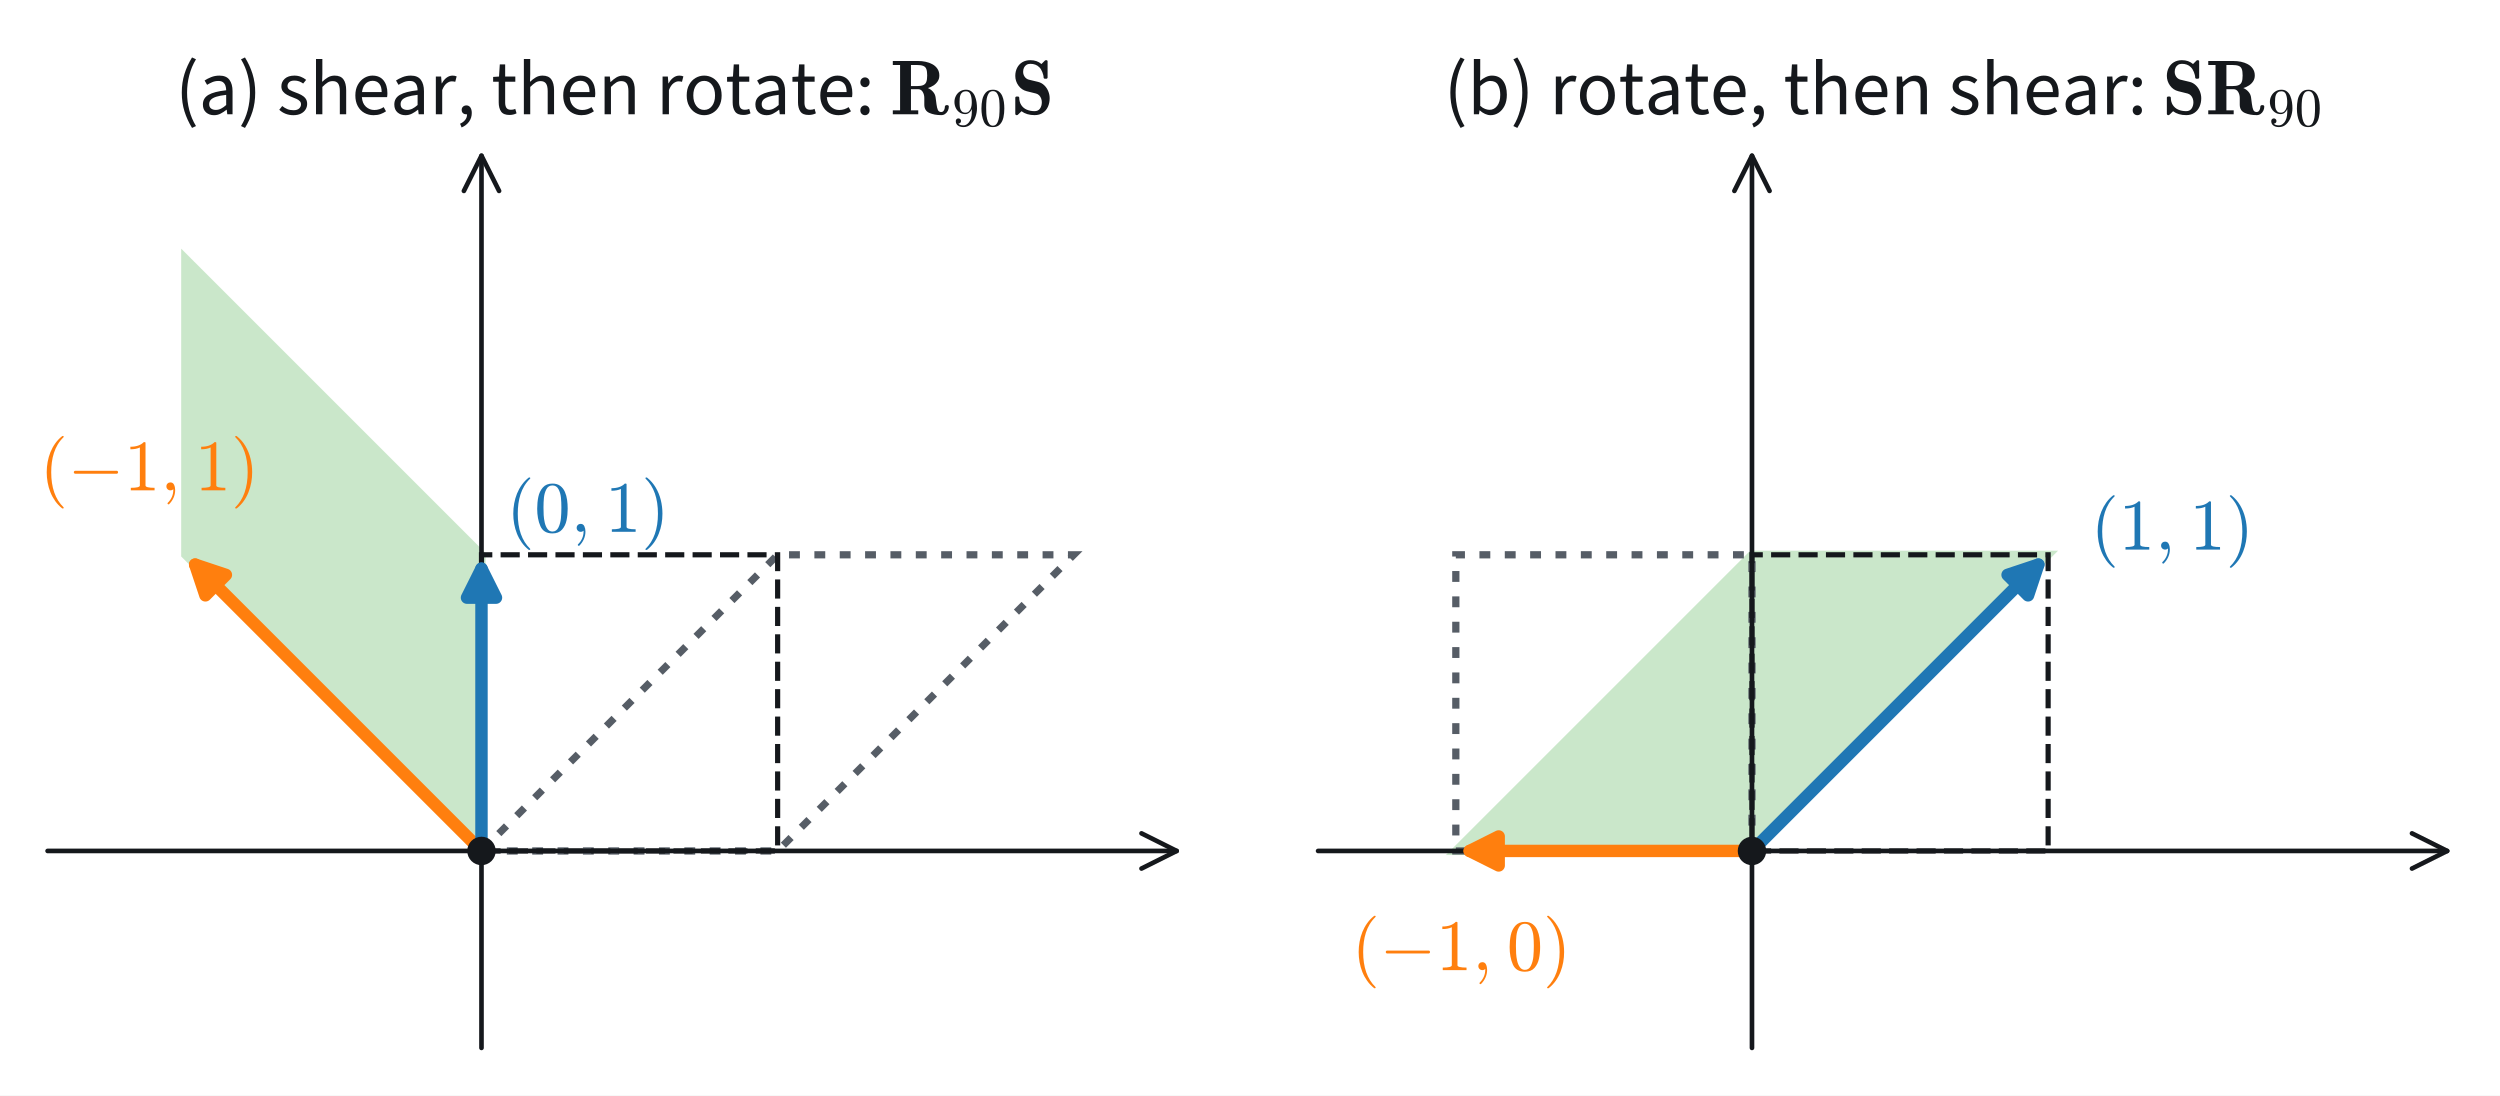
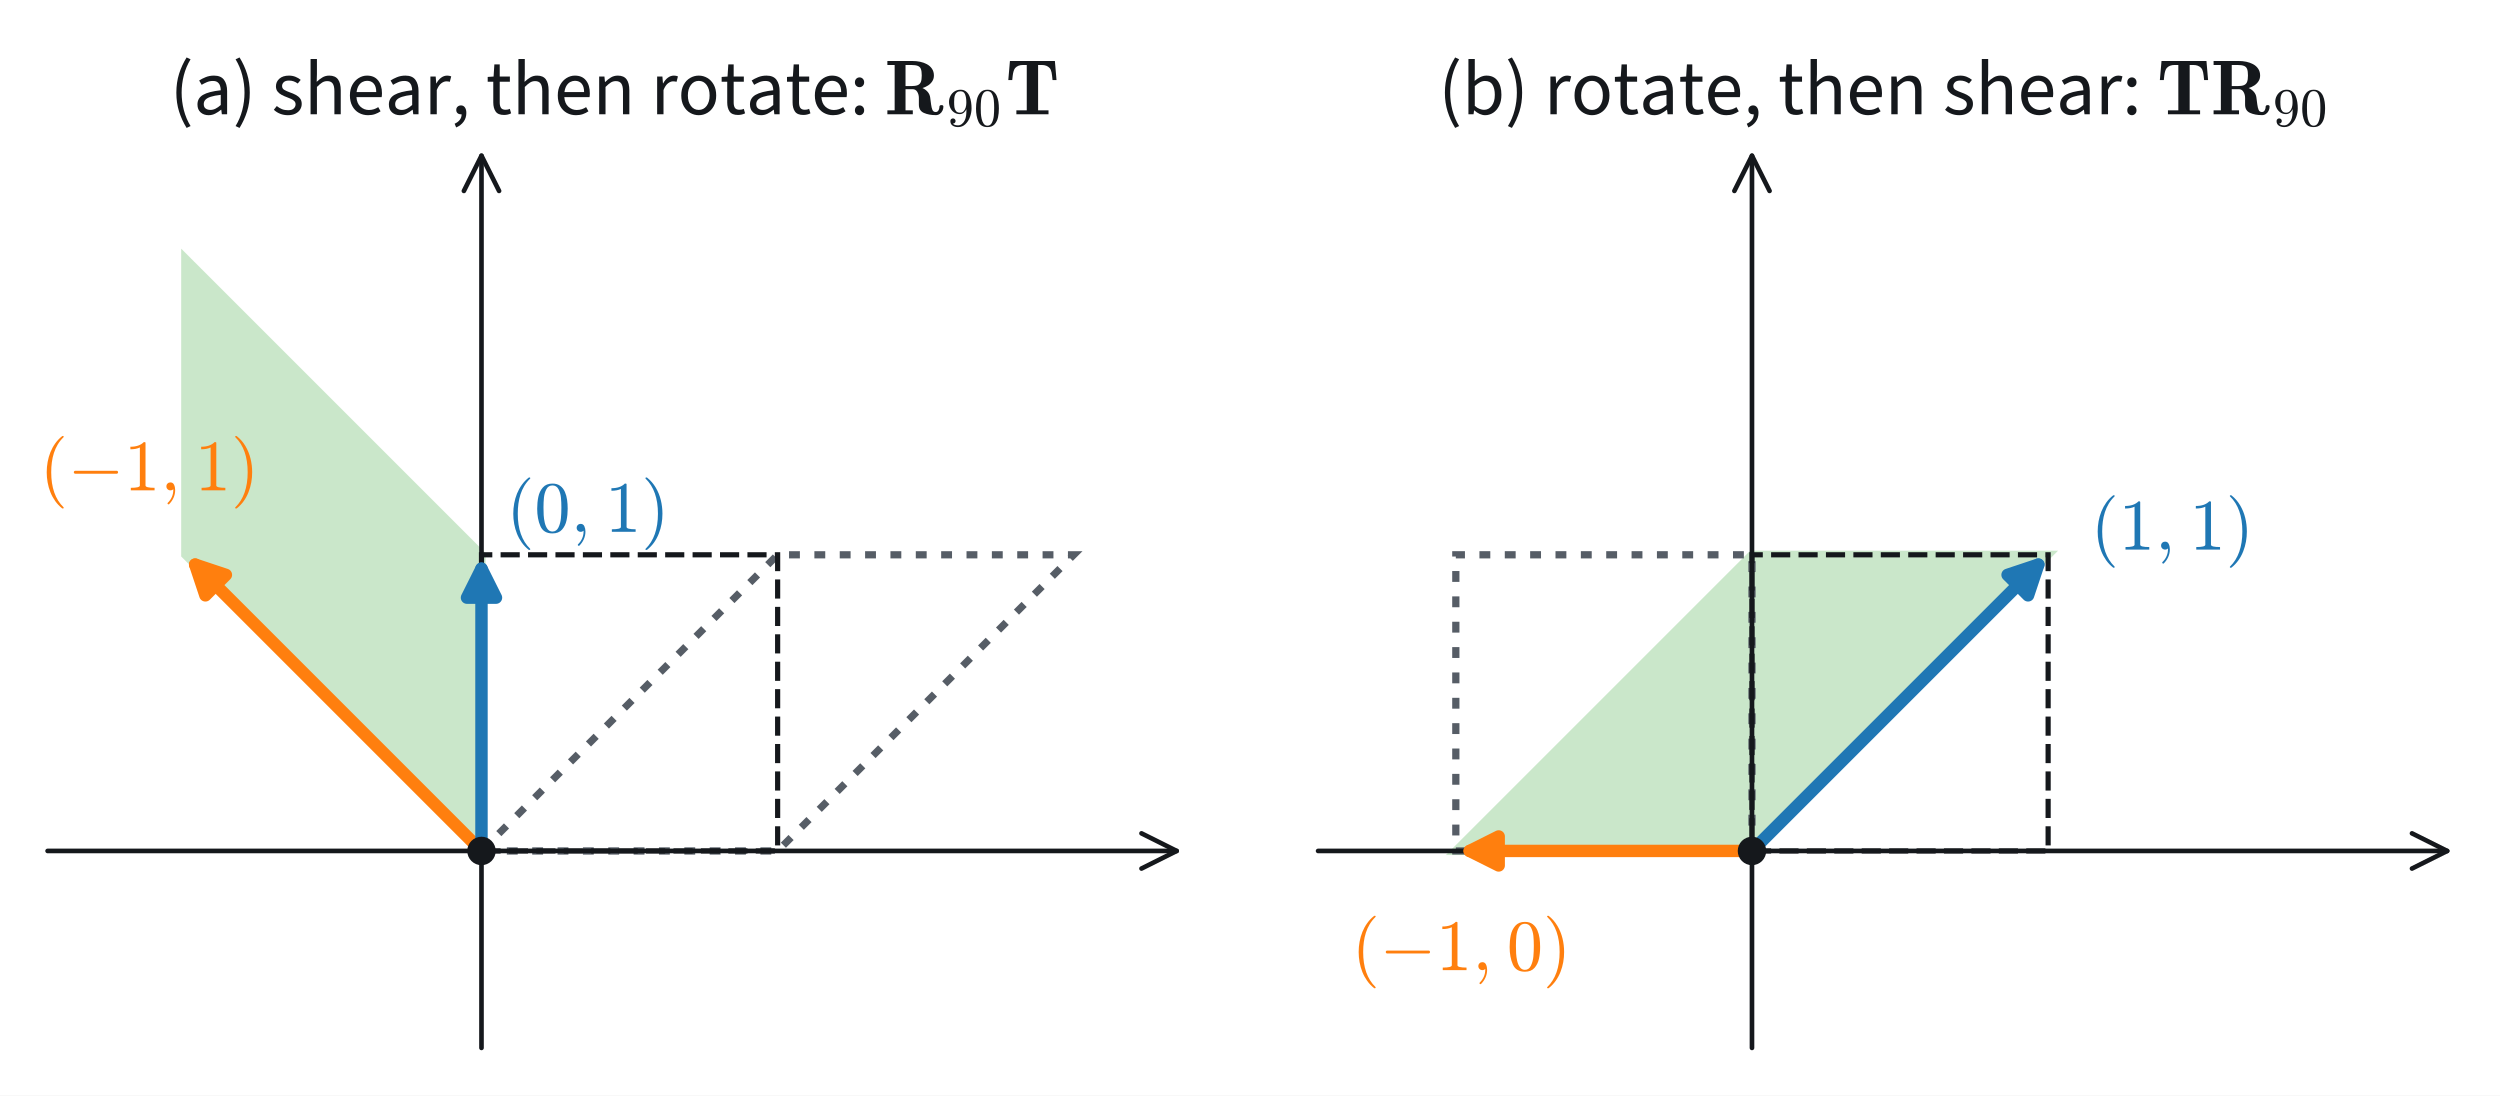
<svg xmlns="http://www.w3.org/2000/svg" xmlns:xlink="http://www.w3.org/1999/xlink" width="483.12pt" height="211.705pt" viewBox="0 0 483.12 211.705" version="1.1">
  <defs>
    <style type="text/css">*{stroke-linejoin: round; stroke-linecap: butt}</style>
  </defs>
  <g id="figure_1">
    <g id="patch_1">
      <path d="M 0 211.705  L 483.12 211.705  L 483.12 0  L 0 0  z " style="fill: #ffffff" />
    </g>
    <g id="axes_1">
      <g id="patch_2">
        <path d="M 93.046 164.444  L 93.046 107.213  L 35.815 49.982  L 35.815 107.213  z " clip-path="url(#pd988971b94)" style="fill: #2ca02c; opacity: 0.25; stroke: #2ca02c; stroke-width: 1.6; stroke-linejoin: miter" />
      </g>
      <g id="patch_3">
        <path d="M 93.046 164.444  L 150.277 164.444  L 207.508 107.213  L 150.277 107.213  L 93.046 164.444  z " clip-path="url(#pd988971b94)" style="fill: none; stroke-dasharray: 2.1,2.8; stroke-dashoffset: 0; stroke: #565d66; stroke-width: 1.4; stroke-linejoin: miter" />
      </g>
      <g id="patch_4">
        <path d="M 93.046 164.444  L 150.277 164.444  L 150.277 107.213  L 93.046 107.213  L 93.046 164.444  z " clip-path="url(#pd988971b94)" style="fill: none; stroke-dasharray: 3.7,1.6; stroke-dashoffset: 0; stroke: #15181c; stroke-linejoin: miter" />
      </g>
      <g id="patch_5">
        <path d="M 9.199 164.444  Q 118.799 164.444 227.392 164.444  " style="fill: none; stroke: #15181c; stroke-width: 0.9; stroke-linecap: round" />
        <path d="M 220.592 161.044  L 227.392 164.444  L 220.592 167.844  " style="fill: none; stroke: #15181c; stroke-width: 0.9; stroke-linecap: round" />
      </g>
      <g id="patch_6">
        <path d="M 93.046 202.505  Q 93.046 115.797 93.046 30.096  " style="fill: none; stroke: #15181c; stroke-width: 0.9; stroke-linecap: round" />
        <path d="M 89.646 36.896  L 93.046 30.096  L 96.446 36.896  " style="fill: none; stroke: #15181c; stroke-width: 0.9; stroke-linecap: round" />
      </g>
      <g id="patch_7">
        <path d="M 93.046 164.444  Q 64.431 135.828 37.713 109.11  " style="fill: none; stroke: #ff7f0e; stroke-width: 2.4; stroke-linecap: round" />
        <path d="M 39.693 115.05  L 37.713 109.11  L 43.652 111.09  z " style="fill: #ff7f0e; stroke: #ff7f0e; stroke-width: 2.4; stroke-linecap: round" />
      </g>
      <g id="patch_8">
        <path d="M 93.046 164.444  Q 93.046 135.828 93.046 109.896  " style="fill: none; stroke: #1f77b4; stroke-width: 2.4; stroke-linecap: round" />
        <path d="M 90.246 115.496  L 93.046 109.896  L 95.846 115.496  z " style="fill: #1f77b4; stroke: #1f77b4; stroke-width: 2.4; stroke-linecap: round" />
      </g>
      <g id="text_1">
-         <g style="fill: #15181c" transform="translate(33.9 22.2) scale(0.15 -0.15)">
+         <g style="fill: #15181c" transform="translate(32.85 22.2) scale(0.15 -0.15)">
          <defs>
            <path id="SourceSans3-Regular-5a2" d="M 1370 -1126  Q 973 -480 749 227  Q 525 934 525 1779  Q 525 2624 749 3334  Q 973 4045 1370 4685  L 1696 4531  Q 1325 3923 1142 3216  Q 960 2509 960 1779  Q 960 1050 1142 342  Q 1325 -365 1696 -973  L 1370 -1126  z " transform="scale(0.015625)" />
            <path id="SourceSans3-Regular-1c" d="M 1242 -77  Q 851 -77 588 153  Q 326 384 326 806  Q 326 1331 787 1600  Q 1248 1869 2246 1978  Q 2246 2176 2188 2349  Q 2131 2522 1993 2634  Q 1856 2746 1600 2746  Q 1331 2746 1094 2643  Q 858 2541 672 2426  L 467 2784  Q 685 2931 1001 3059  Q 1318 3187 1690 3187  Q 2259 3187 2515 2838  Q 2771 2490 2771 1907  L 2771 0  L 2336 0  L 2291 371  L 2272 371  Q 2042 186 1789 54  Q 1536 -77 1242 -77  z M 1389 358  Q 1613 358 1817 460  Q 2022 563 2246 762  L 2246 1600  Q 1722 1542 1414 1440  Q 1107 1338 976 1190  Q 845 1043 845 838  Q 845 582 1005 470  Q 1165 358 1389 358  z " transform="scale(0.015625)" />
            <path id="SourceSans3-Regular-5a3" d="M 570 -1126  L 243 -973  Q 614 -365 796 342  Q 979 1050 979 1779  Q 979 2509 796 3216  Q 614 3923 243 4531  L 570 4685  Q 966 4045 1190 3334  Q 1414 2624 1414 1779  Q 1414 934 1190 227  Q 966 -480 570 -1126  z " transform="scale(0.015625)" />
            <path id="SourceSans3-Regular-1" transform="scale(0.015625)" />
            <path id="SourceSans3-Regular-2e" d="M 1338 -77  Q 998 -77 697 41  Q 397 160 179 371  L 422 678  Q 627 512 848 422  Q 1069 333 1357 333  Q 1664 333 1817 477  Q 1971 621 1971 819  Q 1971 979 1868 1084  Q 1766 1190 1606 1264  Q 1446 1338 1267 1402  Q 1037 1485 825 1597  Q 614 1709 483 1878  Q 352 2048 352 2304  Q 352 2682 637 2934  Q 922 3187 1427 3187  Q 1715 3187 1964 3088  Q 2214 2989 2394 2835  L 2150 2534  Q 1990 2650 1814 2714  Q 1638 2778 1427 2778  Q 1133 2778 995 2643  Q 858 2509 858 2330  Q 858 2118 1043 2009  Q 1229 1901 1517 1798  Q 1760 1715 1981 1600  Q 2202 1485 2339 1309  Q 2477 1133 2477 851  Q 2477 602 2345 390  Q 2214 179 1961 51  Q 1709 -77 1338 -77  z " transform="scale(0.015625)" />
            <path id="SourceSans3-Regular-23" d="M 525 0  L 525 4557  L 1050 4557  L 1050 3315  L 1030 2675  Q 1254 2886 1500 3036  Q 1747 3187 2067 3187  Q 2560 3187 2787 2876  Q 3014 2566 3014 1971  L 3014 0  L 2490 0  L 2490 1901  Q 2490 2336 2349 2534  Q 2208 2733 1901 2733  Q 1664 2733 1475 2611  Q 1286 2490 1050 2253  L 1050 0  L 525 0  z " transform="scale(0.015625)" />
            <path id="SourceSans3-Regular-20" d="M 1702 2758  Q 1510 2758 1328 2665  Q 1146 2573 1014 2368  Q 883 2163 838 1830  L 2458 1830  Q 2458 2285 2259 2521  Q 2061 2758 1702 2758  z M 1786 -77  Q 1370 -77 1027 115  Q 685 307 486 675  Q 288 1043 288 1555  Q 288 2061 489 2425  Q 691 2790 1014 2988  Q 1338 3187 1696 3187  Q 2298 3187 2614 2790  Q 2931 2394 2931 1728  Q 2931 1645 2924 1568  Q 2918 1491 2906 1414  L 826 1414  Q 864 890 1161 621  Q 1459 352 1850 352  Q 2074 352 2269 416  Q 2464 480 2624 589  L 2816 243  Q 2611 102 2358 12  Q 2106 -77 1786 -77  z " transform="scale(0.015625)" />
            <path id="SourceSans3-Regular-2d" d="M 525 0  L 525 3110  L 960 3110  L 1005 2547  L 1024 2547  Q 1178 2842 1408 3014  Q 1638 3187 1907 3187  Q 2093 3187 2240 3123  L 2125 2675  Q 2054 2694 1993 2704  Q 1933 2714 1837 2714  Q 1638 2714 1424 2554  Q 1210 2394 1050 1997  L 1050 0  L 525 0  z " transform="scale(0.015625)" />
            <path id="SourceSans3-Regular-56c" d="M 429 -1088  L 301 -781  Q 576 -659 729 -457  Q 883 -256 877 0  Q 864 -6 845 -6  Q 826 -6 813 -6  Q 659 -6 547 86  Q 435 179 435 358  Q 435 531 550 630  Q 666 730 826 730  Q 1030 730 1148 563  Q 1267 397 1267 109  Q 1267 -301 1043 -611  Q 819 -922 429 -1088  z " transform="scale(0.015625)" />
            <path id="SourceSans3-Regular-2f" d="M 1504 -58  Q 1005 -58 809 227  Q 614 512 614 979  L 614 2682  L 154 2682  L 154 3078  L 640 3110  L 704 4109  L 1146 4109  L 1146 3110  L 1984 3110  L 1984 2682  L 1146 2682  L 1146 966  Q 1146 685 1251 528  Q 1357 371 1626 371  Q 1709 371 1798 387  Q 1888 403 1978 448  L 2086 77  Q 1965 13 1814 -22  Q 1664 -58 1504 -58  z " transform="scale(0.015625)" />
            <path id="SourceSans3-Regular-29" d="M 525 0  L 525 3110  L 960 3110  L 1005 2662  L 1024 2662  Q 1248 2886 1497 3036  Q 1747 3187 2067 3187  Q 2560 3187 2787 2876  Q 3014 2566 3014 1971  L 3014 0  L 2490 0  L 2490 1901  Q 2490 2336 2349 2534  Q 2208 2733 1901 2733  Q 1664 2733 1475 2611  Q 1286 2490 1050 2253  L 1050 0  L 525 0  z " transform="scale(0.015625)" />
            <path id="SourceSans3-Regular-2a" d="M 1734 -77  Q 1357 -77 1027 115  Q 698 307 496 672  Q 294 1037 294 1549  Q 294 2074 496 2438  Q 698 2803 1027 2995  Q 1357 3187 1734 3187  Q 2118 3187 2444 2995  Q 2771 2803 2972 2438  Q 3174 2074 3174 1549  Q 3174 1037 2972 672  Q 2771 307 2444 115  Q 2118 -77 1734 -77  z M 1734 358  Q 2138 358 2384 688  Q 2630 1018 2630 1549  Q 2630 2086 2384 2419  Q 2138 2752 1734 2752  Q 1338 2752 1088 2419  Q 838 2086 838 1549  Q 838 1018 1088 688  Q 1338 358 1734 358  z " transform="scale(0.015625)" />
            <path id="SourceSans3-Regular-56d" d="M 800 2233  Q 640 2233 528 2345  Q 416 2457 416 2630  Q 416 2816 528 2928  Q 640 3040 800 3040  Q 954 3040 1066 2928  Q 1178 2816 1178 2630  Q 1178 2457 1066 2345  Q 954 2233 800 2233  z M 800 -77  Q 640 -77 528 35  Q 416 147 416 320  Q 416 506 528 618  Q 640 730 800 730  Q 954 730 1066 618  Q 1178 506 1178 320  Q 1178 147 1066 35  Q 954 -77 800 -77  z " transform="scale(0.015625)" />
            <path id="Cmb10-69" d="M 219 0  L 219 325  L 819 325  L 819 4063  L 219 4063  L 219 4391  L 2303 4391  Q 2616 4391 2912 4330  Q 3209 4269 3470 4131  Q 3731 3994 3893 3758  Q 4056 3522 4056 3194  Q 4056 2931 3925 2725  Q 3794 2519 3581 2378  Q 3369 2238 3109 2163  Q 3363 2053 3541 1847  Q 3719 1641 3750 1375  L 3822 819  Q 3859 531 3934 357  Q 4009 184 4213 184  Q 4319 184 4386 257  Q 4453 331 4483 439  Q 4513 547 4513 647  Q 4531 731 4616 750  L 4738 750  Q 4838 731 4838 622  Q 4838 450 4758 289  Q 4678 128 4536 28  Q 4394 -72 4219 -72  Q 3641 -72 3228 112  Q 2816 297 2816 794  L 2816 1350  Q 2816 1625 2683 1847  Q 2550 2069 2291 2069  L 1716 2069  L 1716 325  L 2316 325  L 2316 0  L 219 0  z M 1716 2322  L 2181 2322  Q 2534 2322 2720 2400  Q 2906 2478 2979 2662  Q 3053 2847 3053 3194  Q 3053 3544 2984 3728  Q 2916 3913 2727 3988  Q 2538 4063 2181 4063  L 1716 4063  L 1716 2322  z " transform="scale(0.015625)" />
            <path id="Cmr10-16" d="M 722 269  Q 897 63 1331 63  Q 1575 63 1786 228  Q 1997 394 2113 634  Q 2247 906 2284 1214  Q 2322 1522 2322 1978  Q 2213 1719 2008 1553  Q 1803 1388 1538 1388  Q 1166 1388 873 1589  Q 581 1791 425 2120  Q 269 2450 269 2822  Q 269 3206 444 3539  Q 619 3872 928 4067  Q 1238 4263 1631 4263  Q 2019 4263 2280 4052  Q 2541 3841 2678 3508  Q 2816 3175 2870 2803  Q 2925 2431 2925 2069  Q 2925 1575 2744 1061  Q 2563 547 2202 203  Q 1841 -141 1331 -141  Q 953 -141 690 37  Q 428 216 428 575  Q 428 706 517 795  Q 606 884 738 884  Q 866 884 955 795  Q 1044 706 1044 575  Q 1044 450 953 359  Q 863 269 738 269  L 722 269  z M 1563 1556  Q 1825 1556 1992 1732  Q 2159 1909 2234 2171  Q 2309 2434 2309 2694  L 2309 2816  L 2309 2841  Q 2309 3322 2168 3700  Q 2028 4078 1631 4078  Q 1378 4078 1220 3967  Q 1063 3856 988 3672  Q 913 3488 892 3278  Q 872 3069 872 2822  Q 872 2459 906 2203  Q 941 1947 1094 1751  Q 1247 1556 1563 1556  z " transform="scale(0.015625)" />
            <path id="Cmr10-28" d="M 1600 -141  Q 816 -141 533 504  Q 250 1150 250 2041  Q 250 2597 351 3087  Q 453 3578 754 3920  Q 1056 4263 1600 4263  Q 2022 4263 2290 4056  Q 2559 3850 2700 3523  Q 2841 3197 2892 2823  Q 2944 2450 2944 2041  Q 2944 1491 2842 1011  Q 2741 531 2444 195  Q 2147 -141 1600 -141  z M 1600 25  Q 1956 25 2131 390  Q 2306 756 2347 1200  Q 2388 1644 2388 2144  Q 2388 2625 2347 3031  Q 2306 3438 2132 3767  Q 1959 4097 1600 4097  Q 1238 4097 1063 3765  Q 888 3434 847 3029  Q 806 2625 806 2144  Q 806 1788 823 1472  Q 841 1156 916 820  Q 991 484 1158 254  Q 1325 25 1600 25  z " transform="scale(0.015625)" />
-             <path id="Cmb10-37" d="M 359 13  L 359 1381  Q 375 1444 441 1459  L 609 1459  Q 669 1444 684 1381  Q 684 1022 848 764  Q 1013 506 1302 381  Q 1591 256 1953 256  Q 2247 256 2397 470  Q 2547 684 2547 991  Q 2547 1144 2494 1294  Q 2441 1444 2331 1556  Q 2222 1669 2069 1709  L 1300 1900  Q 878 2006 618 2367  Q 359 2728 359 3163  Q 359 3534 511 3831  Q 663 4128 942 4293  Q 1222 4459 1600 4459  Q 2153 4459 2516 4141  L 2809 4434  Q 2834 4453 2869 4459  L 2944 4459  Q 3006 4441 3022 4384  L 3022 3016  Q 3006 2950 2944 2931  L 2778 2931  Q 2709 2947 2694 3016  Q 2694 3219 2587 3481  Q 2481 3744 2338 3878  Q 2194 4025 2008 4092  Q 1822 4159 1600 4159  Q 1413 4159 1280 4073  Q 1147 3988 1076 3839  Q 1006 3691 1006 3500  Q 1006 3278 1132 3095  Q 1259 2913 1472 2853  L 2241 2669  Q 2528 2597 2743 2392  Q 2959 2188 3076 1902  Q 3194 1616 3194 1319  Q 3194 934 3050 617  Q 2906 300 2625 114  Q 2344 -72 1953 -72  Q 1297 -72 872 250  L 569 -44  Q 544 -59 513 -72  L 441 -72  Q 375 -50 359 13  z " transform="scale(0.015625)" />
+             <path id="Cmb10-71" d="M 897 0  L 897 325  L 1753 325  L 1753 4063  L 1441 4063  Q 1028 4063 800 3816  Q 719 3719 670 3558  Q 622 3397 597 3203  Q 572 3009 556 2822  L 231 2822  L 366 4391  L 4072 4391  L 4206 2822  L 3878 2822  Q 3844 3216 3797 3453  Q 3750 3691 3634 3816  Q 3406 4063 2994 4063  L 2688 4063  L 2688 325  L 3547 325  L 3547 0  L 897 0  z " transform="scale(0.015625)" />
          </defs>
          <use xlink:href="#SourceSans3-Regular-5a2" transform="translate(0 0.796875)" />
          <use xlink:href="#SourceSans3-Regular-1c" transform="translate(30.29997 0.796875)" />
          <use xlink:href="#SourceSans3-Regular-5a3" transform="translate(80.69992 0.796875)" />
          <use xlink:href="#SourceSans3-Regular-1" transform="translate(110.9999 0.796875)" />
          <use xlink:href="#SourceSans3-Regular-2e" transform="translate(130.9999 0.796875)" />
          <use xlink:href="#SourceSans3-Regular-23" transform="translate(172.8998 0.796875)" />
          <use xlink:href="#SourceSans3-Regular-20" transform="translate(227.2998 0.796875)" />
          <use xlink:href="#SourceSans3-Regular-1c" transform="translate(276.8997 0.796875)" />
          <use xlink:href="#SourceSans3-Regular-2d" transform="translate(327.2997 0.796875)" />
          <use xlink:href="#SourceSans3-Regular-56c" transform="translate(361.9997 0.796875)" />
          <use xlink:href="#SourceSans3-Regular-1" transform="translate(386.8996 0.796875)" />
          <use xlink:href="#SourceSans3-Regular-2f" transform="translate(406.8996 0.796875)" />
          <use xlink:href="#SourceSans3-Regular-23" transform="translate(440.6996 0.796875)" />
          <use xlink:href="#SourceSans3-Regular-20" transform="translate(495.0995 0.796875)" />
          <use xlink:href="#SourceSans3-Regular-29" transform="translate(544.6995 0.796875)" />
          <use xlink:href="#SourceSans3-Regular-1" transform="translate(599.3995 0.796875)" />
          <use xlink:href="#SourceSans3-Regular-2d" transform="translate(619.3994 0.796875)" />
          <use xlink:href="#SourceSans3-Regular-2a" transform="translate(654.0994 0.796875)" />
          <use xlink:href="#SourceSans3-Regular-2f" transform="translate(708.2994 0.796875)" />
          <use xlink:href="#SourceSans3-Regular-1c" transform="translate(742.0993 0.796875)" />
          <use xlink:href="#SourceSans3-Regular-2f" transform="translate(792.4993 0.796875)" />
          <use xlink:href="#SourceSans3-Regular-20" transform="translate(826.2993 0.796875)" />
          <use xlink:href="#SourceSans3-Regular-56d" transform="translate(875.8992 0.796875)" />
          <use xlink:href="#SourceSans3-Regular-1" transform="translate(900.7992 0.796875)" />
          <use xlink:href="#Cmb10-69" transform="translate(920.7992 0.796875)" />
          <use xlink:href="#Cmr10-16" transform="translate(1000.682 -14.20309) scale(0.7)" />
          <use xlink:href="#Cmr10-28" transform="translate(1035.682 -14.20309) scale(0.7)" />
-           <use xlink:href="#Cmb10-37" transform="translate(1076.403 0.796875)" />
+           <use xlink:href="#Cmb10-71" transform="translate(1076.403 0.796875)" />
        </g>
      </g>
      <g id="line2d_1">
        <defs>
          <path id="m015ced1fd0" d="M 0 2.25  C 0.597 2.25 1.169 2.013 1.591 1.591  C 2.013 1.169 2.25 0.597 2.25 0  C 2.25 -0.597 2.013 -1.169 1.591 -1.591  C 1.169 -2.013 0.597 -2.25 0 -2.25  C -0.597 -2.25 -1.169 -2.013 -1.591 -1.591  C -2.013 -1.169 -2.25 -0.597 -2.25 0  C -2.25 0.597 -2.013 1.169 -1.591 1.591  C -1.169 2.013 -0.597 2.25 0 2.25  z " style="stroke: #15181c" />
        </defs>
        <g clip-path="url(#pd988971b94)">
          <use xlink:href="#m015ced1fd0" x="93.046" y="164.444" style="fill: #15181c; stroke: #15181c" />
        </g>
      </g>
      <g id="text_2">
        <g style="fill: #1f77b4" transform="translate(97.82923 102.7742) scale(0.14 -0.14)">
          <defs>
            <path id="Cmr10-77" d="M 1984 -1588  Q 1628 -1306 1370 -942  Q 1113 -578 948 -165  Q 784 247 703 697  Q 622 1147 622 1600  Q 622 2059 703 2509  Q 784 2959 951 3375  Q 1119 3791 1378 4153  Q 1638 4516 1984 4788  Q 1984 4800 2016 4800  L 2075 4800  Q 2094 4800 2109 4783  Q 2125 4766 2125 4744  Q 2125 4716 2113 4703  Q 1800 4397 1592 4047  Q 1384 3697 1257 3301  Q 1131 2906 1075 2482  Q 1019 2059 1019 1600  Q 1019 -434 2106 -1491  Q 2125 -1509 2125 -1544  Q 2125 -1559 2108 -1579  Q 2091 -1600 2075 -1600  L 2016 -1600  Q 1984 -1600 1984 -1588  z " transform="scale(0.015625)" />
            <path id="Cmmi10-2c" d="M 634 -1153  Q 634 -1125 659 -1100  Q 891 -878 1019 -587  Q 1147 -297 1147 25  L 1147 103  Q 1044 0 891 0  Q 744 0 641 103  Q 538 206 538 353  Q 538 503 641 603  Q 744 703 891 703  Q 1119 703 1216 492  Q 1313 281 1313 25  Q 1313 -331 1170 -651  Q 1028 -972 769 -1228  Q 744 -1241 728 -1241  Q 697 -1241 665 -1212  Q 634 -1184 634 -1153  z " transform="scale(0.015625)" />
            <path id="Cmr10-64" d="M 594 0  L 594 225  Q 1394 225 1394 428  L 1394 3788  Q 1063 3628 556 3628  L 556 3853  Q 1341 3853 1741 4263  L 1831 4263  Q 1853 4263 1873 4245  Q 1894 4228 1894 4206  L 1894 428  Q 1894 225 2694 225  L 2694 0  L 594 0  z " transform="scale(0.015625)" />
            <path id="Cmr10-44" d="M 416 -1600  Q 359 -1600 359 -1544  Q 359 -1516 372 -1503  Q 1466 -434 1466 1600  Q 1466 3634 384 4691  Q 359 4706 359 4744  Q 359 4766 376 4783  Q 394 4800 416 4800  L 475 4800  Q 494 4800 506 4788  Q 966 4425 1272 3906  Q 1578 3388 1720 2800  Q 1863 2213 1863 1600  Q 1863 1147 1786 708  Q 1709 269 1542 -157  Q 1375 -584 1119 -945  Q 863 -1306 506 -1588  Q 494 -1600 475 -1600  L 416 -1600  z " transform="scale(0.015625)" />
          </defs>
          <use xlink:href="#Cmr10-77" />
          <use xlink:href="#Cmr10-28" transform="translate(38.81836 0)" />
          <use xlink:href="#Cmmi10-2c" transform="translate(88.81836 0)" />
          <use xlink:href="#Cmr10-64" transform="translate(136.504 0)" />
          <use xlink:href="#Cmr10-44" transform="translate(186.504 0)" />
        </g>
      </g>
      <g id="text_3">
        <g style="fill: #ff7f0e" transform="translate(7.667692 94.76185) scale(0.14 -0.14)">
          <defs>
            <path id="Cmsy10-11" d="M 653 1472  Q 600 1472 565 1512  Q 531 1553 531 1600  Q 531 1647 565 1687  Q 600 1728 653 1728  L 4325 1728  Q 4375 1728 4408 1687  Q 4441 1647 4441 1600  Q 4441 1553 4408 1512  Q 4375 1472 4325 1472  L 653 1472  z " transform="scale(0.015625)" />
          </defs>
          <use xlink:href="#Cmr10-77" />
          <use xlink:href="#Cmsy10-11" transform="translate(38.81836 0)" />
          <use xlink:href="#Cmr10-64" transform="translate(116.5039 0)" />
          <use xlink:href="#Cmmi10-2c" transform="translate(166.5039 0)" />
          <use xlink:href="#Cmr10-64" transform="translate(214.1895 0)" />
          <use xlink:href="#Cmr10-44" transform="translate(264.1895 0)" />
        </g>
      </g>
    </g>
    <g id="axes_2">
      <g id="patch_9">
        <path d="M 338.566 164.444  L 395.797 107.213  L 338.566 107.213  L 281.335 164.444  z " clip-path="url(#p21b25f2759)" style="fill: #2ca02c; opacity: 0.25; stroke: #2ca02c; stroke-width: 1.6; stroke-linejoin: miter" />
      </g>
      <g id="patch_10">
        <path d="M 338.566 164.444  L 338.566 107.213  L 281.335 107.213  L 281.335 164.444  L 338.566 164.444  z " clip-path="url(#p21b25f2759)" style="fill: none; stroke-dasharray: 2.1,2.8; stroke-dashoffset: 0; stroke: #565d66; stroke-width: 1.4; stroke-linejoin: miter" />
      </g>
      <g id="patch_11">
        <path d="M 338.566 164.444  L 395.797 164.444  L 395.797 107.213  L 338.566 107.213  L 338.566 164.444  z " clip-path="url(#p21b25f2759)" style="fill: none; stroke-dasharray: 3.7,1.6; stroke-dashoffset: 0; stroke: #15181c; stroke-linejoin: miter" />
      </g>
      <g id="patch_12">
        <path d="M 254.719 164.444  Q 364.319 164.444 472.912 164.444  " style="fill: none; stroke: #15181c; stroke-width: 0.9; stroke-linecap: round" />
        <path d="M 466.112 161.044  L 472.912 164.444  L 466.112 167.844  " style="fill: none; stroke: #15181c; stroke-width: 0.9; stroke-linecap: round" />
      </g>
      <g id="patch_13">
        <path d="M 338.566 202.505  Q 338.566 115.797 338.566 30.096  " style="fill: none; stroke: #15181c; stroke-width: 0.9; stroke-linecap: round" />
        <path d="M 335.166 36.896  L 338.566 30.096  L 341.966 36.896  " style="fill: none; stroke: #15181c; stroke-width: 0.9; stroke-linecap: round" />
      </g>
      <g id="patch_14">
        <path d="M 338.566 164.444  Q 367.182 135.828 393.9 109.11  " style="fill: none; stroke: #1f77b4; stroke-width: 2.4; stroke-linecap: round" />
        <path d="M 387.96 111.09  L 393.9 109.11  L 391.92 115.05  z " style="fill: #1f77b4; stroke: #1f77b4; stroke-width: 2.4; stroke-linecap: round" />
      </g>
      <g id="patch_15">
        <path d="M 338.566 164.444  Q 309.951 164.444 284.019 164.444  " style="fill: none; stroke: #ff7f0e; stroke-width: 2.4; stroke-linecap: round" />
        <path d="M 289.619 167.244  L 284.019 164.444  L 289.619 161.644  z " style="fill: #ff7f0e; stroke: #ff7f0e; stroke-width: 2.4; stroke-linecap: round" />
      </g>
      <g id="text_4">
-         <g style="fill: #15181c" transform="translate(279.045 22.2) scale(0.15 -0.15)">
+         <g style="fill: #15181c" transform="translate(277.995 22.2) scale(0.15 -0.15)">
          <defs>
            <path id="SourceSans3-Regular-1d" d="M 1901 -77  Q 1683 -77 1449 28  Q 1216 134 1011 320  L 992 320  L 947 0  L 525 0  L 525 4557  L 1050 4557  L 1050 3315  L 1037 2752  Q 1248 2938 1501 3062  Q 1754 3187 2010 3187  Q 2618 3187 2931 2758  Q 3245 2330 3245 1606  Q 3245 1075 3056 697  Q 2867 320 2563 121  Q 2259 -77 1901 -77  z M 1811 365  Q 2195 365 2448 694  Q 2701 1024 2701 1600  Q 2701 2112 2512 2429  Q 2323 2746 1882 2746  Q 1683 2746 1478 2637  Q 1274 2528 1050 2323  L 1050 691  Q 1254 512 1456 438  Q 1658 365 1811 365  z " transform="scale(0.015625)" />
          </defs>
          <use xlink:href="#SourceSans3-Regular-5a2" transform="translate(0 0.796875)" />
          <use xlink:href="#SourceSans3-Regular-1d" transform="translate(30.29997 0.796875)" />
          <use xlink:href="#SourceSans3-Regular-5a3" transform="translate(85.59991 0.796875)" />
          <use xlink:href="#SourceSans3-Regular-1" transform="translate(115.8999 0.796875)" />
          <use xlink:href="#SourceSans3-Regular-2d" transform="translate(135.8999 0.796875)" />
          <use xlink:href="#SourceSans3-Regular-2a" transform="translate(170.5998 0.796875)" />
          <use xlink:href="#SourceSans3-Regular-2f" transform="translate(224.7998 0.796875)" />
          <use xlink:href="#SourceSans3-Regular-1c" transform="translate(258.5998 0.796875)" />
          <use xlink:href="#SourceSans3-Regular-2f" transform="translate(308.9997 0.796875)" />
          <use xlink:href="#SourceSans3-Regular-20" transform="translate(342.7997 0.796875)" />
          <use xlink:href="#SourceSans3-Regular-56c" transform="translate(392.3996 0.796875)" />
          <use xlink:href="#SourceSans3-Regular-1" transform="translate(417.2996 0.796875)" />
          <use xlink:href="#SourceSans3-Regular-2f" transform="translate(437.2996 0.796875)" />
          <use xlink:href="#SourceSans3-Regular-23" transform="translate(471.0996 0.796875)" />
          <use xlink:href="#SourceSans3-Regular-20" transform="translate(525.4995 0.796875)" />
          <use xlink:href="#SourceSans3-Regular-29" transform="translate(575.0995 0.796875)" />
          <use xlink:href="#SourceSans3-Regular-1" transform="translate(629.7994 0.796875)" />
          <use xlink:href="#SourceSans3-Regular-2e" transform="translate(649.7994 0.796875)" />
          <use xlink:href="#SourceSans3-Regular-23" transform="translate(691.6994 0.796875)" />
          <use xlink:href="#SourceSans3-Regular-20" transform="translate(746.0993 0.796875)" />
          <use xlink:href="#SourceSans3-Regular-1c" transform="translate(795.6993 0.796875)" />
          <use xlink:href="#SourceSans3-Regular-2d" transform="translate(846.0992 0.796875)" />
          <use xlink:href="#SourceSans3-Regular-56d" transform="translate(880.7992 0.796875)" />
          <use xlink:href="#SourceSans3-Regular-1" transform="translate(905.6992 0.796875)" />
-           <use xlink:href="#Cmb10-37" transform="translate(925.6992 0.796875)" />
-           <use xlink:href="#Cmb10-69" transform="translate(981.2168 0.796875)" />
-           <use xlink:href="#Cmr10-16" transform="translate(1061.1 -14.20309) scale(0.7)" />
-           <use xlink:href="#Cmr10-28" transform="translate(1096.1 -14.20309) scale(0.7)" />
+           <use xlink:href="#Cmb10-71" transform="translate(925.6992 0.796875)" />
+           <use xlink:href="#Cmb10-69" transform="translate(995.0839 0.796875)" />
+           <use xlink:href="#Cmr10-16" transform="translate(1074.967 -14.20309) scale(0.7)" />
+           <use xlink:href="#Cmr10-28" transform="translate(1109.967 -14.20309) scale(0.7)" />
        </g>
      </g>
      <g id="line2d_2">
        <g clip-path="url(#p21b25f2759)">
          <use xlink:href="#m015ced1fd0" x="338.566" y="164.444" style="fill: #15181c; stroke: #15181c" />
        </g>
      </g>
      <g id="text_5">
        <g style="fill: #1f77b4" transform="translate(404.0138 106.208) scale(0.14 -0.14)">
          <use xlink:href="#Cmr10-77" />
          <use xlink:href="#Cmr10-64" transform="translate(38.81836 0)" />
          <use xlink:href="#Cmmi10-2c" transform="translate(88.81836 0)" />
          <use xlink:href="#Cmr10-64" transform="translate(136.504 0)" />
          <use xlink:href="#Cmr10-44" transform="translate(186.504 0)" />
        </g>
      </g>
      <g id="text_6">
        <g style="fill: #ff7f0e" transform="translate(261.2 187.4757) scale(0.14 -0.14)">
          <use xlink:href="#Cmr10-77" />
          <use xlink:href="#Cmsy10-11" transform="translate(38.81836 0)" />
          <use xlink:href="#Cmr10-64" transform="translate(116.5039 0)" />
          <use xlink:href="#Cmmi10-2c" transform="translate(166.5039 0)" />
          <use xlink:href="#Cmr10-28" transform="translate(214.1895 0)" />
          <use xlink:href="#Cmr10-44" transform="translate(264.1895 0)" />
        </g>
      </g>
    </g>
  </g>
  <defs>
    <clipPath id="pd988971b94">
      <rect x="7.2" y="27.09" width="223.2" height="177.415" />
    </clipPath>
    <clipPath id="p21b25f2759">
      <rect x="252.72" y="27.09" width="223.2" height="177.415" />
    </clipPath>
  </defs>
</svg>
